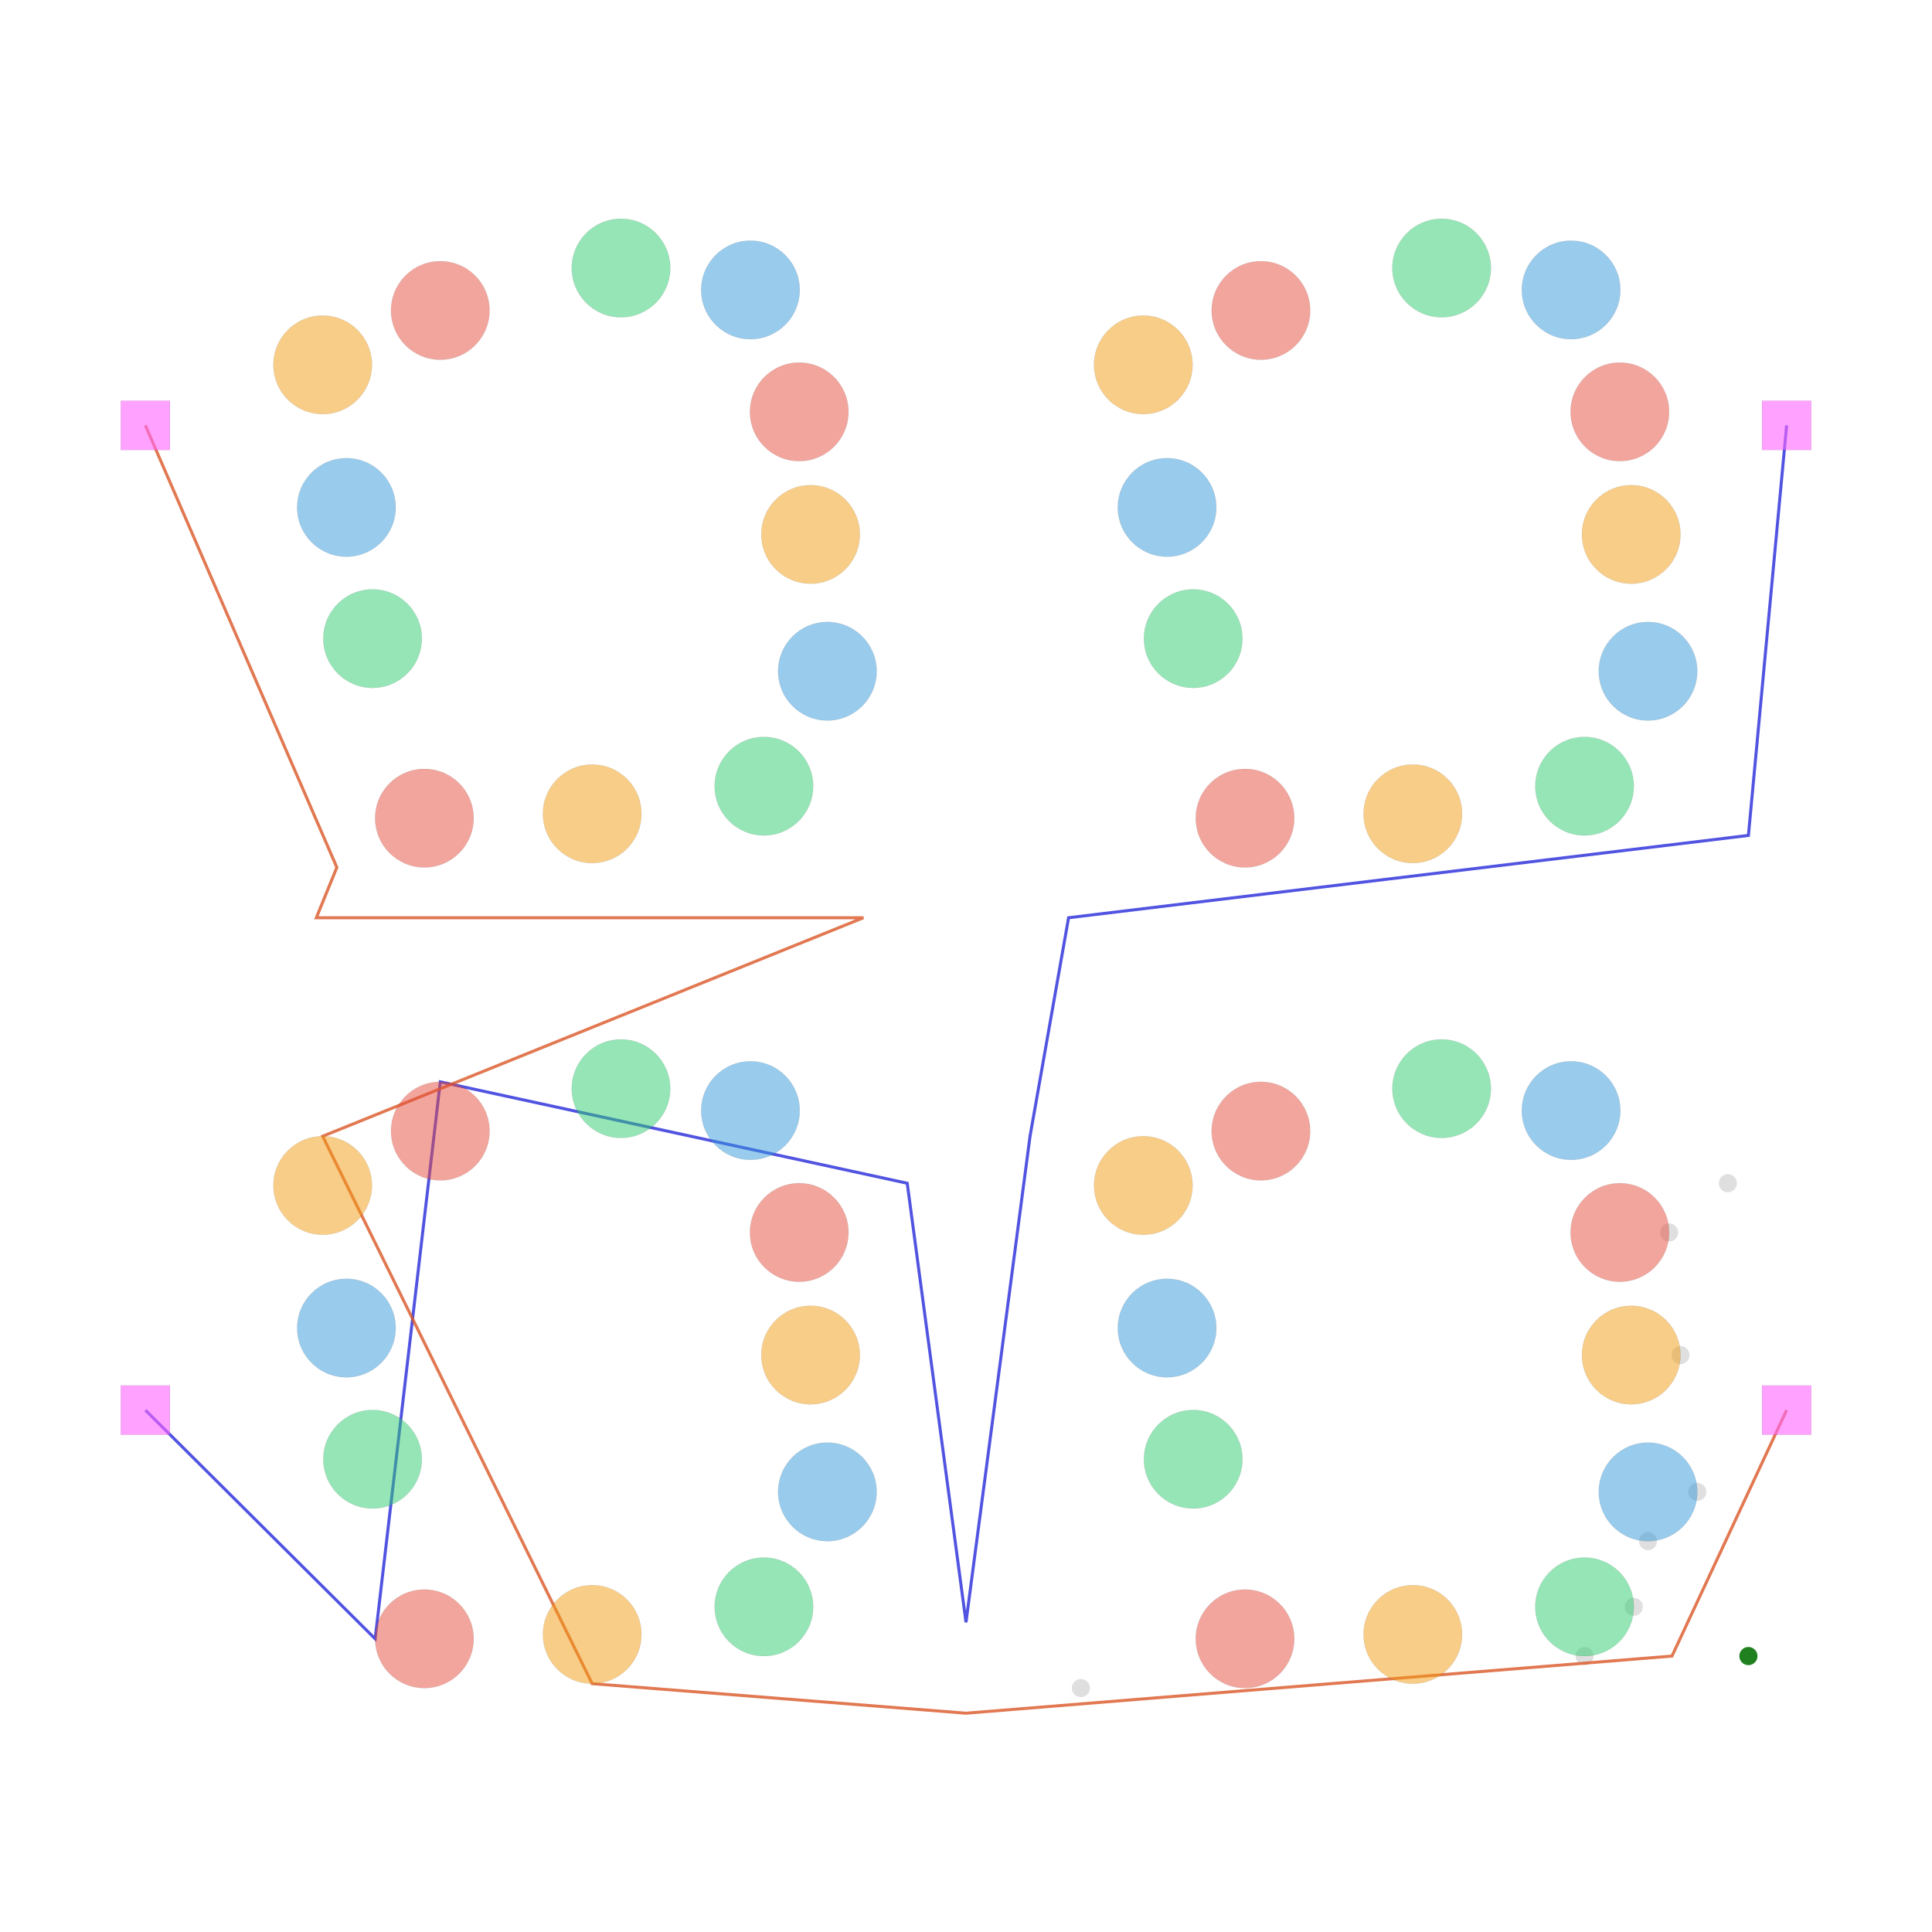
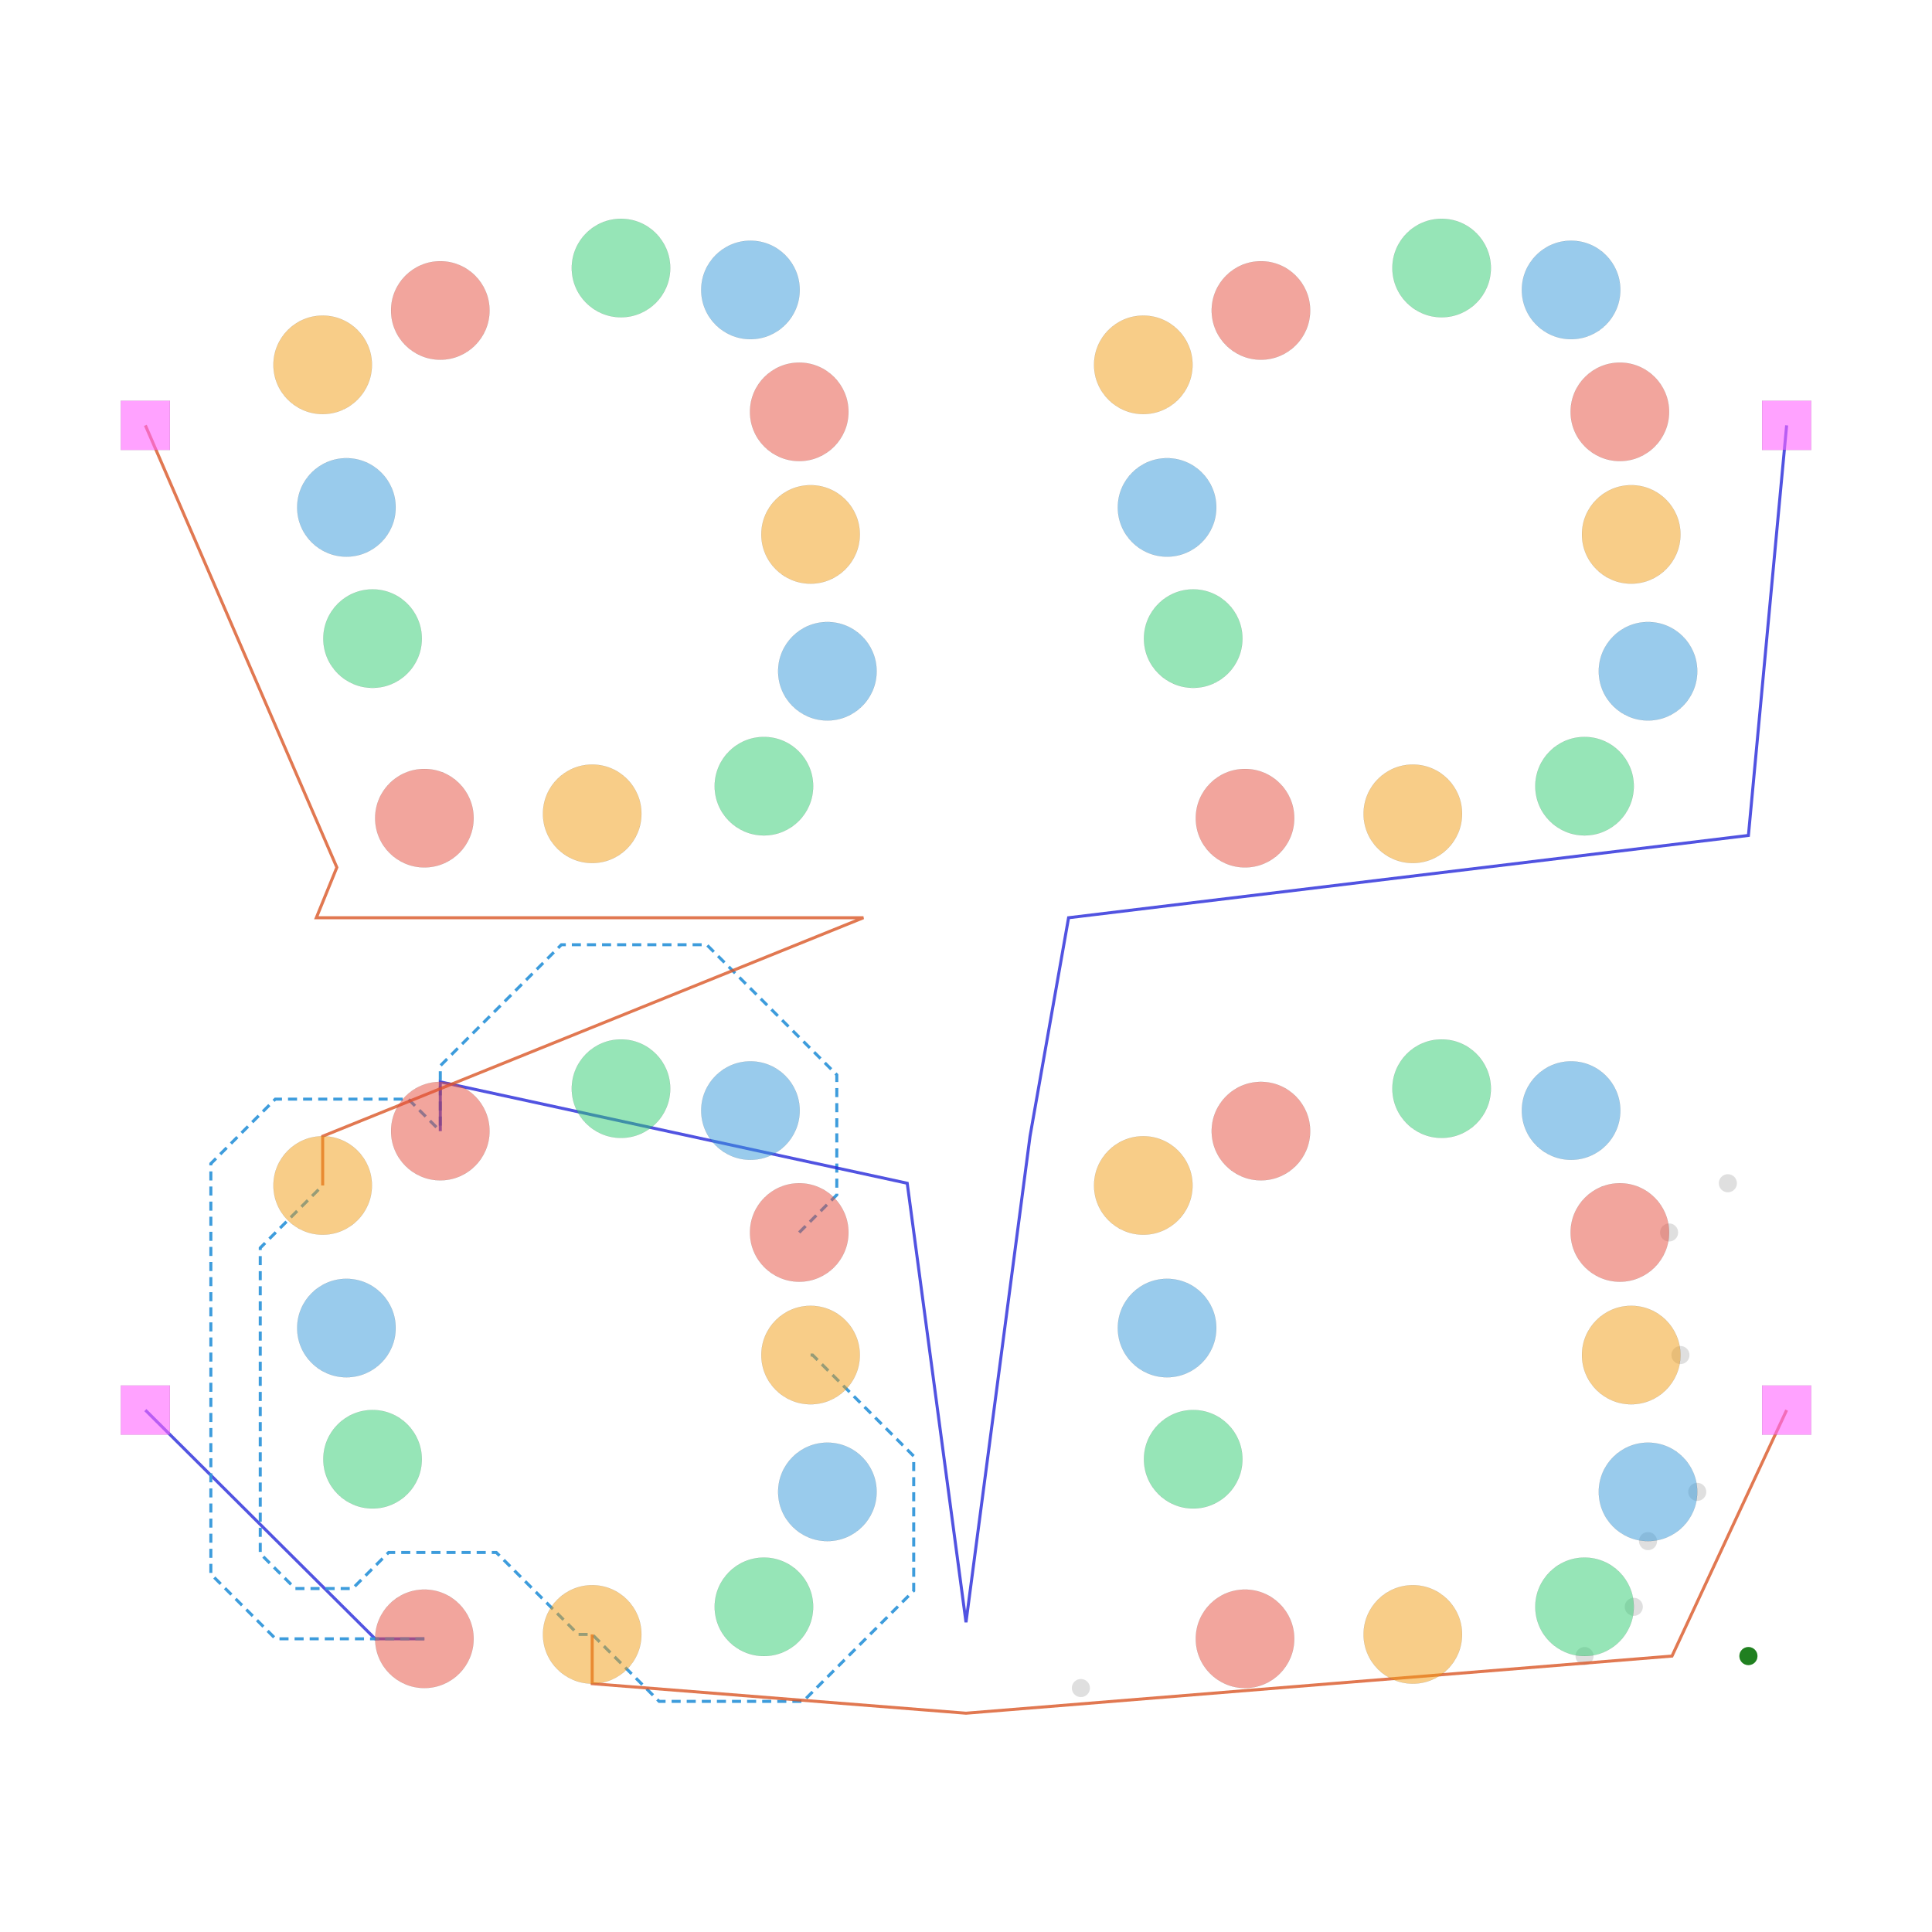
<svg xmlns="http://www.w3.org/2000/svg" width="640" height="640" viewBox="0 0 640 640">
  <rect width="100%" height="100%" fill="white" />
  <g>
    <circle data-type="point" data-label="t0_1:v:B-R_1 g: 0.03 h: 1.00 f: 0.59" data-x="4.76717925" data-y="-4.498536" cx="579.186" cy="548.593" r="3" fill="green" />
  </g>
  <g>
    <circle data-type="point" data-label="t0_1:v:B-R_1 g: 0.03 h: 1.00 f: 0.59" data-x="4.76717925" data-y="-4.498536" cx="579.186" cy="548.593" r="3" fill="rgba(128, 128, 128, 0.25)" />
  </g>
  <g>
    <circle data-type="point" data-label="t0_1:v:Net6-R g: 0.03 h: 1.00 f: 0.59" data-x="4.283834000000001" data-y="-1.917704" cx="552.907" cy="408.276" r="3" fill="rgba(128, 128, 128, 0.25)" />
  </g>
  <g>
    <circle data-type="point" data-label="t0_1:v:Net5-R g: 0.03 h: 1.00 f: 0.59" data-x="4.068717" data-y="-4.198536" cx="541.212" cy="532.282" r="3" fill="rgba(128, 128, 128, 0.25)" />
  </g>
  <g>
    <circle data-type="point" data-label="t0_1:v:Net7-R g: 0.03 h: 1.00 f: 0.59" data-x="4.455408" data-y="-3.498198" cx="562.236" cy="494.205" r="3" fill="rgba(128, 128, 128, 0.25)" />
  </g>
  <g>
    <circle data-type="point" data-label="t0_1:v:Net8-R g: 0.03 h: 1.00 f: 0.59" data-x="4.353029" data-y="-2.664505" cx="556.67" cy="448.878" r="3" fill="rgba(128, 128, 128, 0.25)" />
  </g>
  <g>
    <circle data-type="point" data-label="t0_1:v:T-R g: 0.10 h: 1.00 f: 0.66" data-x="4.641917" data-y="-1.617704" cx="572.376" cy="391.965" r="3" fill="rgba(128, 128, 128, 0.25)" />
  </g>
  <g>
    <circle data-type="point" data-label="t0_1:v:Net5-B g: 0.03 h: 2.00 f: 1.14" data-x="3.768717" data-y="-4.498536" cx="524.901" cy="548.593" r="3" fill="rgba(128, 128, 128, 0.25)" />
  </g>
  <g>
    <circle data-type="point" data-label="t0_1:v:Net7-B g: 0.03 h: 2.00 f: 1.14" data-x="4.1554079999999995" data-y="-3.798198" cx="545.925" cy="510.516" r="3" fill="rgba(128, 128, 128, 0.25)" />
  </g>
  <g>
    <circle data-type="point" data-label="t0_1:v:B-L_1 g: 0.03 h: 2.00 f: 1.14" data-x="0.7" data-y="-4.693395" cx="358.058" cy="559.187" r="3" fill="rgba(128, 128, 128, 0.25)" />
  </g>
  <g>
-     <polyline data-points="-5,-3 -3.6,-4.393395 -3.2030659999999997,-1 -0.3580829999999997,-1.617704 0,-4.292762285714286 0.3901469999999998,-1.331253 0.625,0 4.76717925,0.5014639999999999 5,3" data-type="line" data-label="" points="48.155,467.119 124.272,542.876 145.853,358.381 300.531,391.965 320,537.405 341.212,376.391 353.981,304.012 579.186,276.748 591.845,140.905" fill="none" stroke="hsla(239, 70%, 50%, 0.8)" stroke-width="1px" />
+     <polyline data-points="-5,-3 -3.6,-4.393395 -3.3,-4.393395" data-type="line" data-label="" points="48.155,467.119 124.272,542.876 140.583,542.876" fill="none" stroke="hsla(239, 70%, 50%, 0.8)" stroke-width="1px" />
  </g>
  <g>
-     <polyline data-points="-5,3 -3.833333333333333,0.30660500000000024 -3.958333333333333,0 -2.7083333333333335,0 -0.625,0 -3.9197059999999997,-1.331253 -2.277543,-4.666710999999999 0,-4.846697499999999 4.30153775,-4.498536 5,-3" data-type="line" data-label="" points="48.155,140.905 111.586,287.342 104.79,304.012 172.751,304.012 286.019,304.012 106.89,376.391 196.172,557.736 320,567.522 553.87,548.593 591.845,467.119" fill="none" stroke="hsla(16, 70%, 50%, 0.8)" stroke-width="1px" />
+     <polyline data-points="-1.016166,-1.917704 -0.7872790000000001,-1.688817 -0.7872790000000001,-0.9570430000000001 -1.579889,-0.16443299999999983 -2.465334,-0.16443399999999997 -3.2030659999999997,-0.902166 -3.2030659999999997,-1.3" data-type="line" data-label="" points="264.752,408.276 277.196,395.831 277.196,356.045 234.103,312.952 185.962,312.952 145.853,353.062 145.853,374.692" fill="none" stroke="rgba(52, 152, 219, 0.95)" stroke-width="1px" stroke-dasharray="3 2" />
+   </g>
+   <g>
+     <polyline data-points="-3.3,-4.393395 -4.206605,-4.393395 -4.60103,-3.99897 -4.60103,-1.497989 -4.208294,-1.105253 -3.397813,-1.105253 -3.2030659999999997,-1.3" data-type="line" data-label="" points="140.583,542.876 91.291,542.876 69.847,521.432 69.847,385.456 91.2,364.103 135.265,364.103 145.853,374.692" fill="none" stroke="rgba(52, 152, 219, 0.95)" stroke-width="1px" stroke-dasharray="3 2" />
+   </g>
+   <g>
+     <polyline data-points="-3.2030659999999997,-1.3 -3.2030659999999997,-1 -0.3580829999999997,-1.617704 0,-4.292762285714286 0.3901469999999998,-1.331253 0.625,0 4.76717925,0.5014639999999999 5,3" data-type="line" data-label="" points="145.853,374.692 145.853,358.381 300.531,391.965 320,537.405 341.212,376.391 353.981,304.012 579.186,276.748 591.845,140.905" fill="none" stroke="hsla(239, 70%, 50%, 0.8)" stroke-width="1px" />
+   </g>
+   <g>
+     <polyline data-points="-5,3 -3.833333333333333,0.30660500000000024 -3.958333333333333,0 -2.7083333333333335,0 -0.625,0 -3.9197059999999997,-1.331253 -3.9197059999999997,-1.631253" data-type="line" data-label="" points="48.155,140.905 111.586,287.342 104.79,304.012 172.751,304.012 286.019,304.012 106.89,376.391 106.89,392.701" fill="none" stroke="hsla(16, 70%, 50%, 0.8)" stroke-width="1px" />
+   </g>
+   <g>
+     <polyline data-points="-0.946971,-2.664505 -0.9344079999999999,-2.664505 -0.3185920000000002,-3.280321 -0.3185920000000002,-4.100433 -0.9926950000000001,-4.7745359999999994 -1.869718,-4.7745359999999994 -2.277543,-4.3667110000000005 -2.362472,-4.3667110000000005 -2.829183,-3.9 -2.8617879999999998,-3.867395 -3.517877,-3.867395 -3.7376430000000003,-4.087161 -4.087161,-4.087161 -4.3,-3.8743220000000003 -4.3,-3.536995 -4.30003,-3.536965 -4.30003,-3.1 -4.30003,-2.011577 -3.9197059999999997,-1.631253" data-type="line" data-label="" points="268.514,448.878 269.197,448.878 302.678,482.36 302.678,526.948 266.028,563.598 218.345,563.598 196.172,541.425 191.555,541.425 166.18,516.051 164.408,514.278 128.737,514.278 116.788,526.227 97.785,526.227 86.214,514.655 86.214,496.315 86.212,496.313 86.212,472.556 86.212,413.379 106.89,392.701" fill="none" stroke="rgba(52, 152, 219, 0.95)" stroke-width="1px" stroke-dasharray="3 2" />
+   </g>
+   <g>
+     <polyline data-points="-2.277543,-4.3667110000000005 -2.277543,-4.666710999999999 0,-4.846697499999999 4.30153775,-4.498536 5,-3" data-type="line" data-label="" points="196.172,541.425 196.172,557.736 320,567.522 553.87,548.593 591.845,467.119" fill="none" stroke="hsla(16, 70%, 50%, 0.8)" stroke-width="1px" />
  </g>
  <g>
    <rect data-type="rect" data-label="" data-x="-5" data-y="-3" x="40" y="458.963" width="16.311" height="16.311" fill="rgba(255, 100, 255, 0.6)" stroke="black" stroke-width="0.018" />
  </g>
  <g>
    <rect data-type="rect" data-label="" data-x="5" data-y="3" x="583.689" y="132.75" width="16.311" height="16.311" fill="rgba(255, 100, 255, 0.6)" stroke="black" stroke-width="0.018" />
  </g>
  <g>
    <rect data-type="rect" data-label="" data-x="-5" data-y="3" x="40" y="132.75" width="16.311" height="16.311" fill="rgba(255, 100, 255, 0.6)" stroke="black" stroke-width="0.018" />
  </g>
  <g>
    <rect data-type="rect" data-label="" data-x="5" data-y="-3" x="583.689" y="458.963" width="16.311" height="16.311" fill="rgba(255, 100, 255, 0.6)" stroke="black" stroke-width="0.018" />
  </g>
  <circle data-type="circle" data-label="" data-x="-1.016166" data-y="-1.917704" cx="264.752" cy="408.276" r="16.311" fill="rgba(231, 76, 60, 0.5)" stroke="black" stroke-width="0.018" />
  <circle data-type="circle" data-label="" data-x="-3.3" data-y="-4.393395" cx="140.583" cy="542.876" r="16.311" fill="rgba(231, 76, 60, 0.5)" stroke="black" stroke-width="0.018" />
  <circle data-type="circle" data-label="" data-x="-3.2030659999999997" data-y="-1.3" cx="145.853" cy="374.692" r="16.311" fill="rgba(231, 76, 60, 0.5)" stroke="black" stroke-width="0.018" />
  <circle data-type="circle" data-label="" data-x="3.983834" data-y="-1.917704" cx="536.597" cy="408.276" r="16.311" fill="rgba(231, 76, 60, 0.5)" stroke="black" stroke-width="0.018" />
  <circle data-type="circle" data-label="" data-x="1.7" data-y="-4.393395" cx="412.427" cy="542.876" r="16.311" fill="rgba(231, 76, 60, 0.5)" stroke="black" stroke-width="0.018" />
  <circle data-type="circle" data-label="" data-x="1.796934" data-y="-1.3" cx="417.697" cy="374.692" r="16.311" fill="rgba(231, 76, 60, 0.5)" stroke="black" stroke-width="0.018" />
  <circle data-type="circle" data-label="" data-x="-1.016166" data-y="3.082296" cx="264.752" cy="136.431" r="16.311" fill="rgba(231, 76, 60, 0.5)" stroke="black" stroke-width="0.018" />
  <circle data-type="circle" data-label="" data-x="-3.3" data-y="0.6066050000000001" cx="140.583" cy="271.032" r="16.311" fill="rgba(231, 76, 60, 0.5)" stroke="black" stroke-width="0.018" />
  <circle data-type="circle" data-label="" data-x="-3.2030659999999997" data-y="3.7" cx="145.853" cy="102.847" r="16.311" fill="rgba(231, 76, 60, 0.5)" stroke="black" stroke-width="0.018" />
  <circle data-type="circle" data-label="" data-x="3.983834" data-y="3.082296" cx="536.597" cy="136.431" r="16.311" fill="rgba(231, 76, 60, 0.5)" stroke="black" stroke-width="0.018" />
  <circle data-type="circle" data-label="" data-x="1.7" data-y="0.6066050000000001" cx="412.427" cy="271.032" r="16.311" fill="rgba(231, 76, 60, 0.5)" stroke="black" stroke-width="0.018" />
  <circle data-type="circle" data-label="" data-x="1.796934" data-y="3.7" cx="417.697" cy="102.847" r="16.311" fill="rgba(231, 76, 60, 0.5)" stroke="black" stroke-width="0.018" />
  <circle data-type="circle" data-label="" data-x="-1.231283" data-y="-4.198536" cx="253.056" cy="532.282" r="16.311" fill="rgba(46, 204, 113, 0.5)" stroke="black" stroke-width="0.018" />
  <circle data-type="circle" data-label="" data-x="-3.615754" data-y="-3.299377" cx="123.415" cy="483.396" r="16.311" fill="rgba(46, 204, 113, 0.5)" stroke="black" stroke-width="0.018" />
  <circle data-type="circle" data-label="" data-x="-2.1020659999999998" data-y="-1.041433" cx="205.713" cy="360.634" r="16.311" fill="rgba(46, 204, 113, 0.5)" stroke="black" stroke-width="0.018" />
  <circle data-type="circle" data-label="" data-x="3.768717" data-y="-4.198536" cx="524.901" cy="532.282" r="16.311" fill="rgba(46, 204, 113, 0.5)" stroke="black" stroke-width="0.018" />
  <circle data-type="circle" data-label="" data-x="1.384246" data-y="-3.299377" cx="395.26" cy="483.396" r="16.311" fill="rgba(46, 204, 113, 0.5)" stroke="black" stroke-width="0.018" />
  <circle data-type="circle" data-label="" data-x="2.8979340000000002" data-y="-1.041433" cx="477.558" cy="360.634" r="16.311" fill="rgba(46, 204, 113, 0.5)" stroke="black" stroke-width="0.018" />
  <circle data-type="circle" data-label="" data-x="-1.231283" data-y="0.801464" cx="253.056" cy="260.437" r="16.311" fill="rgba(46, 204, 113, 0.5)" stroke="black" stroke-width="0.018" />
  <circle data-type="circle" data-label="" data-x="-3.615754" data-y="1.700623" cx="123.415" cy="211.551" r="16.311" fill="rgba(46, 204, 113, 0.5)" stroke="black" stroke-width="0.018" />
  <circle data-type="circle" data-label="" data-x="-2.1020659999999998" data-y="3.958567" cx="205.713" cy="88.789" r="16.311" fill="rgba(46, 204, 113, 0.5)" stroke="black" stroke-width="0.018" />
  <circle data-type="circle" data-label="" data-x="3.768717" data-y="0.801464" cx="524.901" cy="260.437" r="16.311" fill="rgba(46, 204, 113, 0.5)" stroke="black" stroke-width="0.018" />
  <circle data-type="circle" data-label="" data-x="1.384246" data-y="1.700623" cx="395.26" cy="211.551" r="16.311" fill="rgba(46, 204, 113, 0.5)" stroke="black" stroke-width="0.018" />
  <circle data-type="circle" data-label="" data-x="2.8979340000000002" data-y="3.958567" cx="477.558" cy="88.789" r="16.311" fill="rgba(46, 204, 113, 0.5)" stroke="black" stroke-width="0.018" />
  <circle data-type="circle" data-label="" data-x="-1.313279" data-y="-1.17492" cx="248.598" cy="367.891" r="16.311" fill="rgba(52, 152, 219, 0.5)" stroke="black" stroke-width="0.018" />
  <circle data-type="circle" data-label="" data-x="-3.775" data-y="-2.5" cx="114.757" cy="439.934" r="16.311" fill="rgba(52, 152, 219, 0.5)" stroke="black" stroke-width="0.018" />
  <circle data-type="circle" data-label="" data-x="-0.844592" data-y="-3.498198" cx="274.08" cy="494.205" r="16.311" fill="rgba(52, 152, 219, 0.5)" stroke="black" stroke-width="0.018" />
  <circle data-type="circle" data-label="" data-x="3.686721" data-y="-1.17492" cx="520.443" cy="367.891" r="16.311" fill="rgba(52, 152, 219, 0.5)" stroke="black" stroke-width="0.018" />
  <circle data-type="circle" data-label="" data-x="1.225" data-y="-2.5" cx="386.602" cy="439.934" r="16.311" fill="rgba(52, 152, 219, 0.5)" stroke="black" stroke-width="0.018" />
  <circle data-type="circle" data-label="" data-x="4.1554079999999995" data-y="-3.498198" cx="545.925" cy="494.205" r="16.311" fill="rgba(52, 152, 219, 0.5)" stroke="black" stroke-width="0.018" />
  <circle data-type="circle" data-label="" data-x="-1.313279" data-y="3.82508" cx="248.598" cy="96.046" r="16.311" fill="rgba(52, 152, 219, 0.5)" stroke="black" stroke-width="0.018" />
  <circle data-type="circle" data-label="" data-x="-3.775" data-y="2.5" cx="114.757" cy="168.09" r="16.311" fill="rgba(52, 152, 219, 0.5)" stroke="black" stroke-width="0.018" />
  <circle data-type="circle" data-label="" data-x="-0.844592" data-y="1.501802" cx="274.08" cy="222.361" r="16.311" fill="rgba(52, 152, 219, 0.5)" stroke="black" stroke-width="0.018" />
  <circle data-type="circle" data-label="" data-x="3.686721" data-y="3.82508" cx="520.443" cy="96.046" r="16.311" fill="rgba(52, 152, 219, 0.5)" stroke="black" stroke-width="0.018" />
  <circle data-type="circle" data-label="" data-x="1.225" data-y="2.5" cx="386.602" cy="168.09" r="16.311" fill="rgba(52, 152, 219, 0.5)" stroke="black" stroke-width="0.018" />
  <circle data-type="circle" data-label="" data-x="4.1554079999999995" data-y="1.501802" cx="545.925" cy="222.361" r="16.311" fill="rgba(52, 152, 219, 0.5)" stroke="black" stroke-width="0.018" />
  <circle data-type="circle" data-label="" data-x="-0.946971" data-y="-2.664505" cx="268.514" cy="448.878" r="16.311" fill="rgba(243, 156, 18, 0.5)" stroke="black" stroke-width="0.018" />
  <circle data-type="circle" data-label="" data-x="-2.277543" data-y="-4.3667110000000005" cx="196.172" cy="541.425" r="16.311" fill="rgba(243, 156, 18, 0.5)" stroke="black" stroke-width="0.018" />
  <circle data-type="circle" data-label="" data-x="-3.9197059999999997" data-y="-1.631253" cx="106.89" cy="392.701" r="16.311" fill="rgba(243, 156, 18, 0.5)" stroke="black" stroke-width="0.018" />
  <circle data-type="circle" data-label="" data-x="4.053029" data-y="-2.664505" cx="540.359" cy="448.878" r="16.311" fill="rgba(243, 156, 18, 0.5)" stroke="black" stroke-width="0.018" />
  <circle data-type="circle" data-label="" data-x="2.722457" data-y="-4.3667110000000005" cx="468.017" cy="541.425" r="16.311" fill="rgba(243, 156, 18, 0.5)" stroke="black" stroke-width="0.018" />
  <circle data-type="circle" data-label="" data-x="1.080294" data-y="-1.631253" cx="378.734" cy="392.701" r="16.311" fill="rgba(243, 156, 18, 0.5)" stroke="black" stroke-width="0.018" />
  <circle data-type="circle" data-label="" data-x="-0.946971" data-y="2.335495" cx="268.514" cy="177.034" r="16.311" fill="rgba(243, 156, 18, 0.5)" stroke="black" stroke-width="0.018" />
  <circle data-type="circle" data-label="" data-x="-2.277543" data-y="0.633289" cx="196.172" cy="269.581" r="16.311" fill="rgba(243, 156, 18, 0.5)" stroke="black" stroke-width="0.018" />
  <circle data-type="circle" data-label="" data-x="-3.9197059999999997" data-y="3.368747" cx="106.89" cy="120.857" r="16.311" fill="rgba(243, 156, 18, 0.5)" stroke="black" stroke-width="0.018" />
  <circle data-type="circle" data-label="" data-x="4.053029" data-y="2.335495" cx="540.359" cy="177.034" r="16.311" fill="rgba(243, 156, 18, 0.5)" stroke="black" stroke-width="0.018" />
  <circle data-type="circle" data-label="" data-x="2.722457" data-y="0.633289" cx="468.017" cy="269.581" r="16.311" fill="rgba(243, 156, 18, 0.5)" stroke="black" stroke-width="0.018" />
  <circle data-type="circle" data-label="" data-x="1.080294" data-y="3.368747" cx="378.734" cy="120.857" r="16.311" fill="rgba(243, 156, 18, 0.5)" stroke="black" stroke-width="0.018" />
  <g id="crosshair" style="display: none">
    <line id="crosshair-h" y1="0" y2="640" stroke="#666" stroke-width="0.5" />
    <line id="crosshair-v" x1="0" x2="640" stroke="#666" stroke-width="0.5" />
    <text id="coordinates" font-family="monospace" font-size="12" fill="#666" />
  </g>
</svg>
